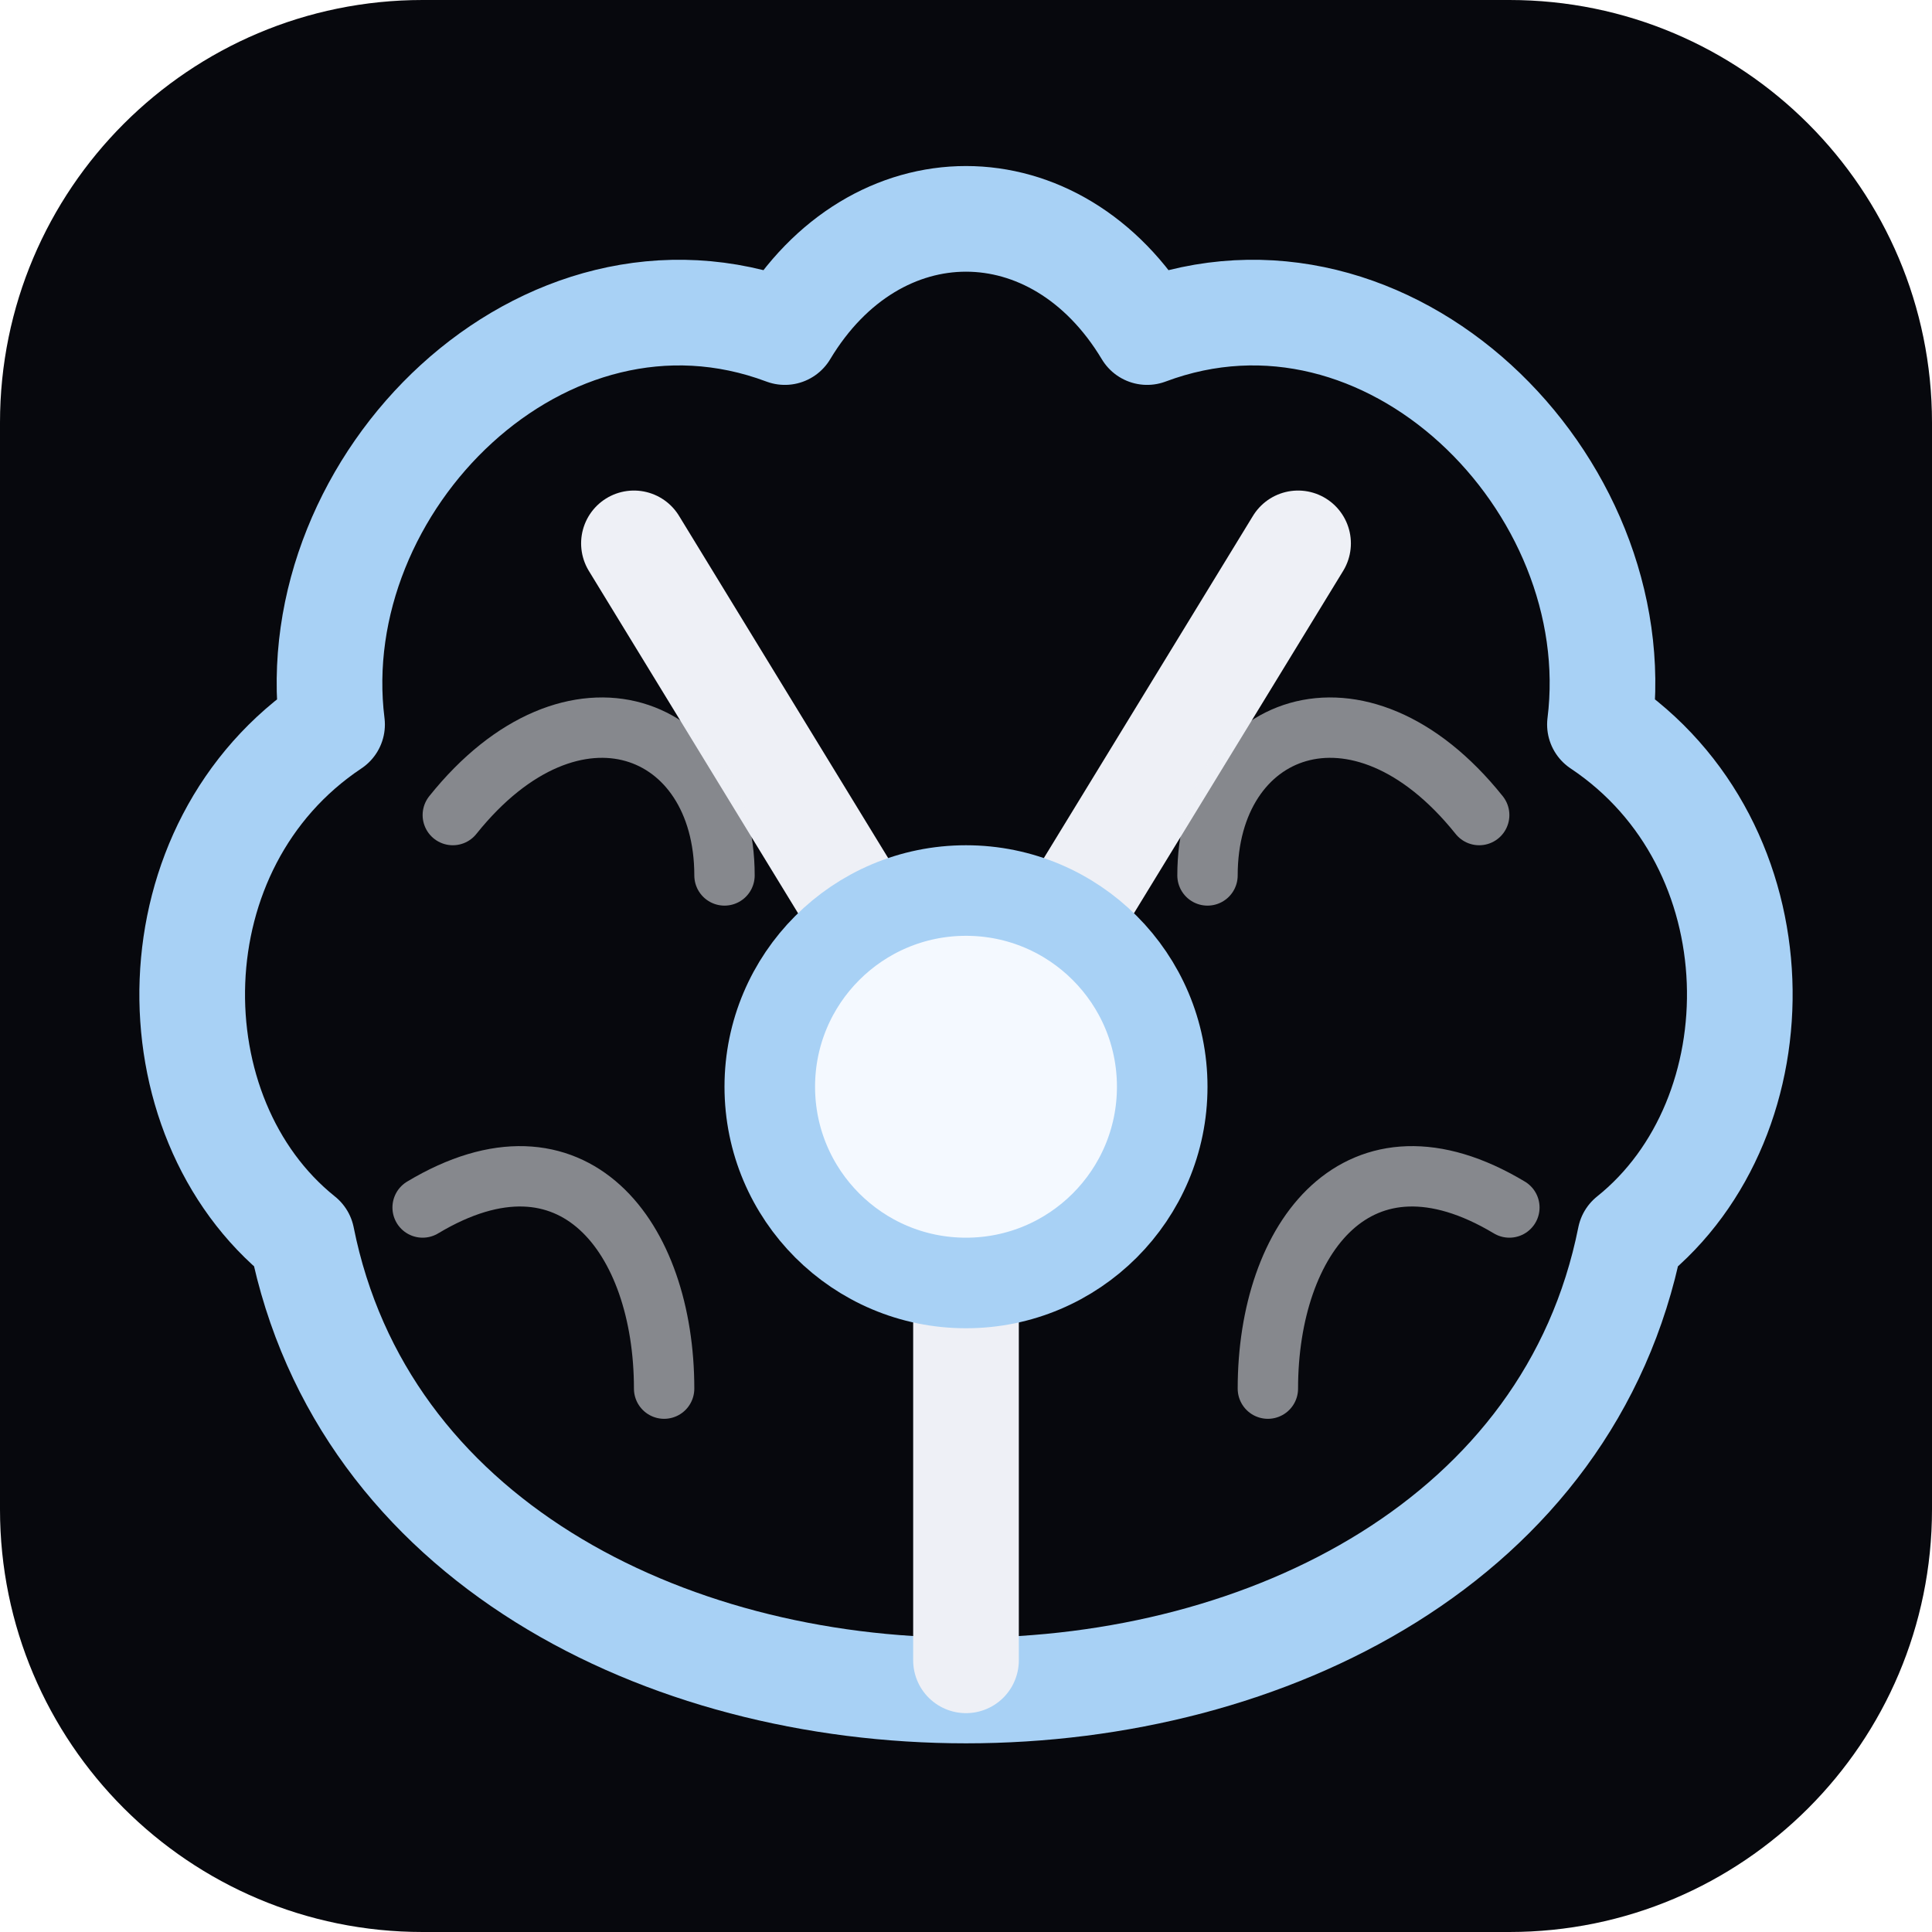
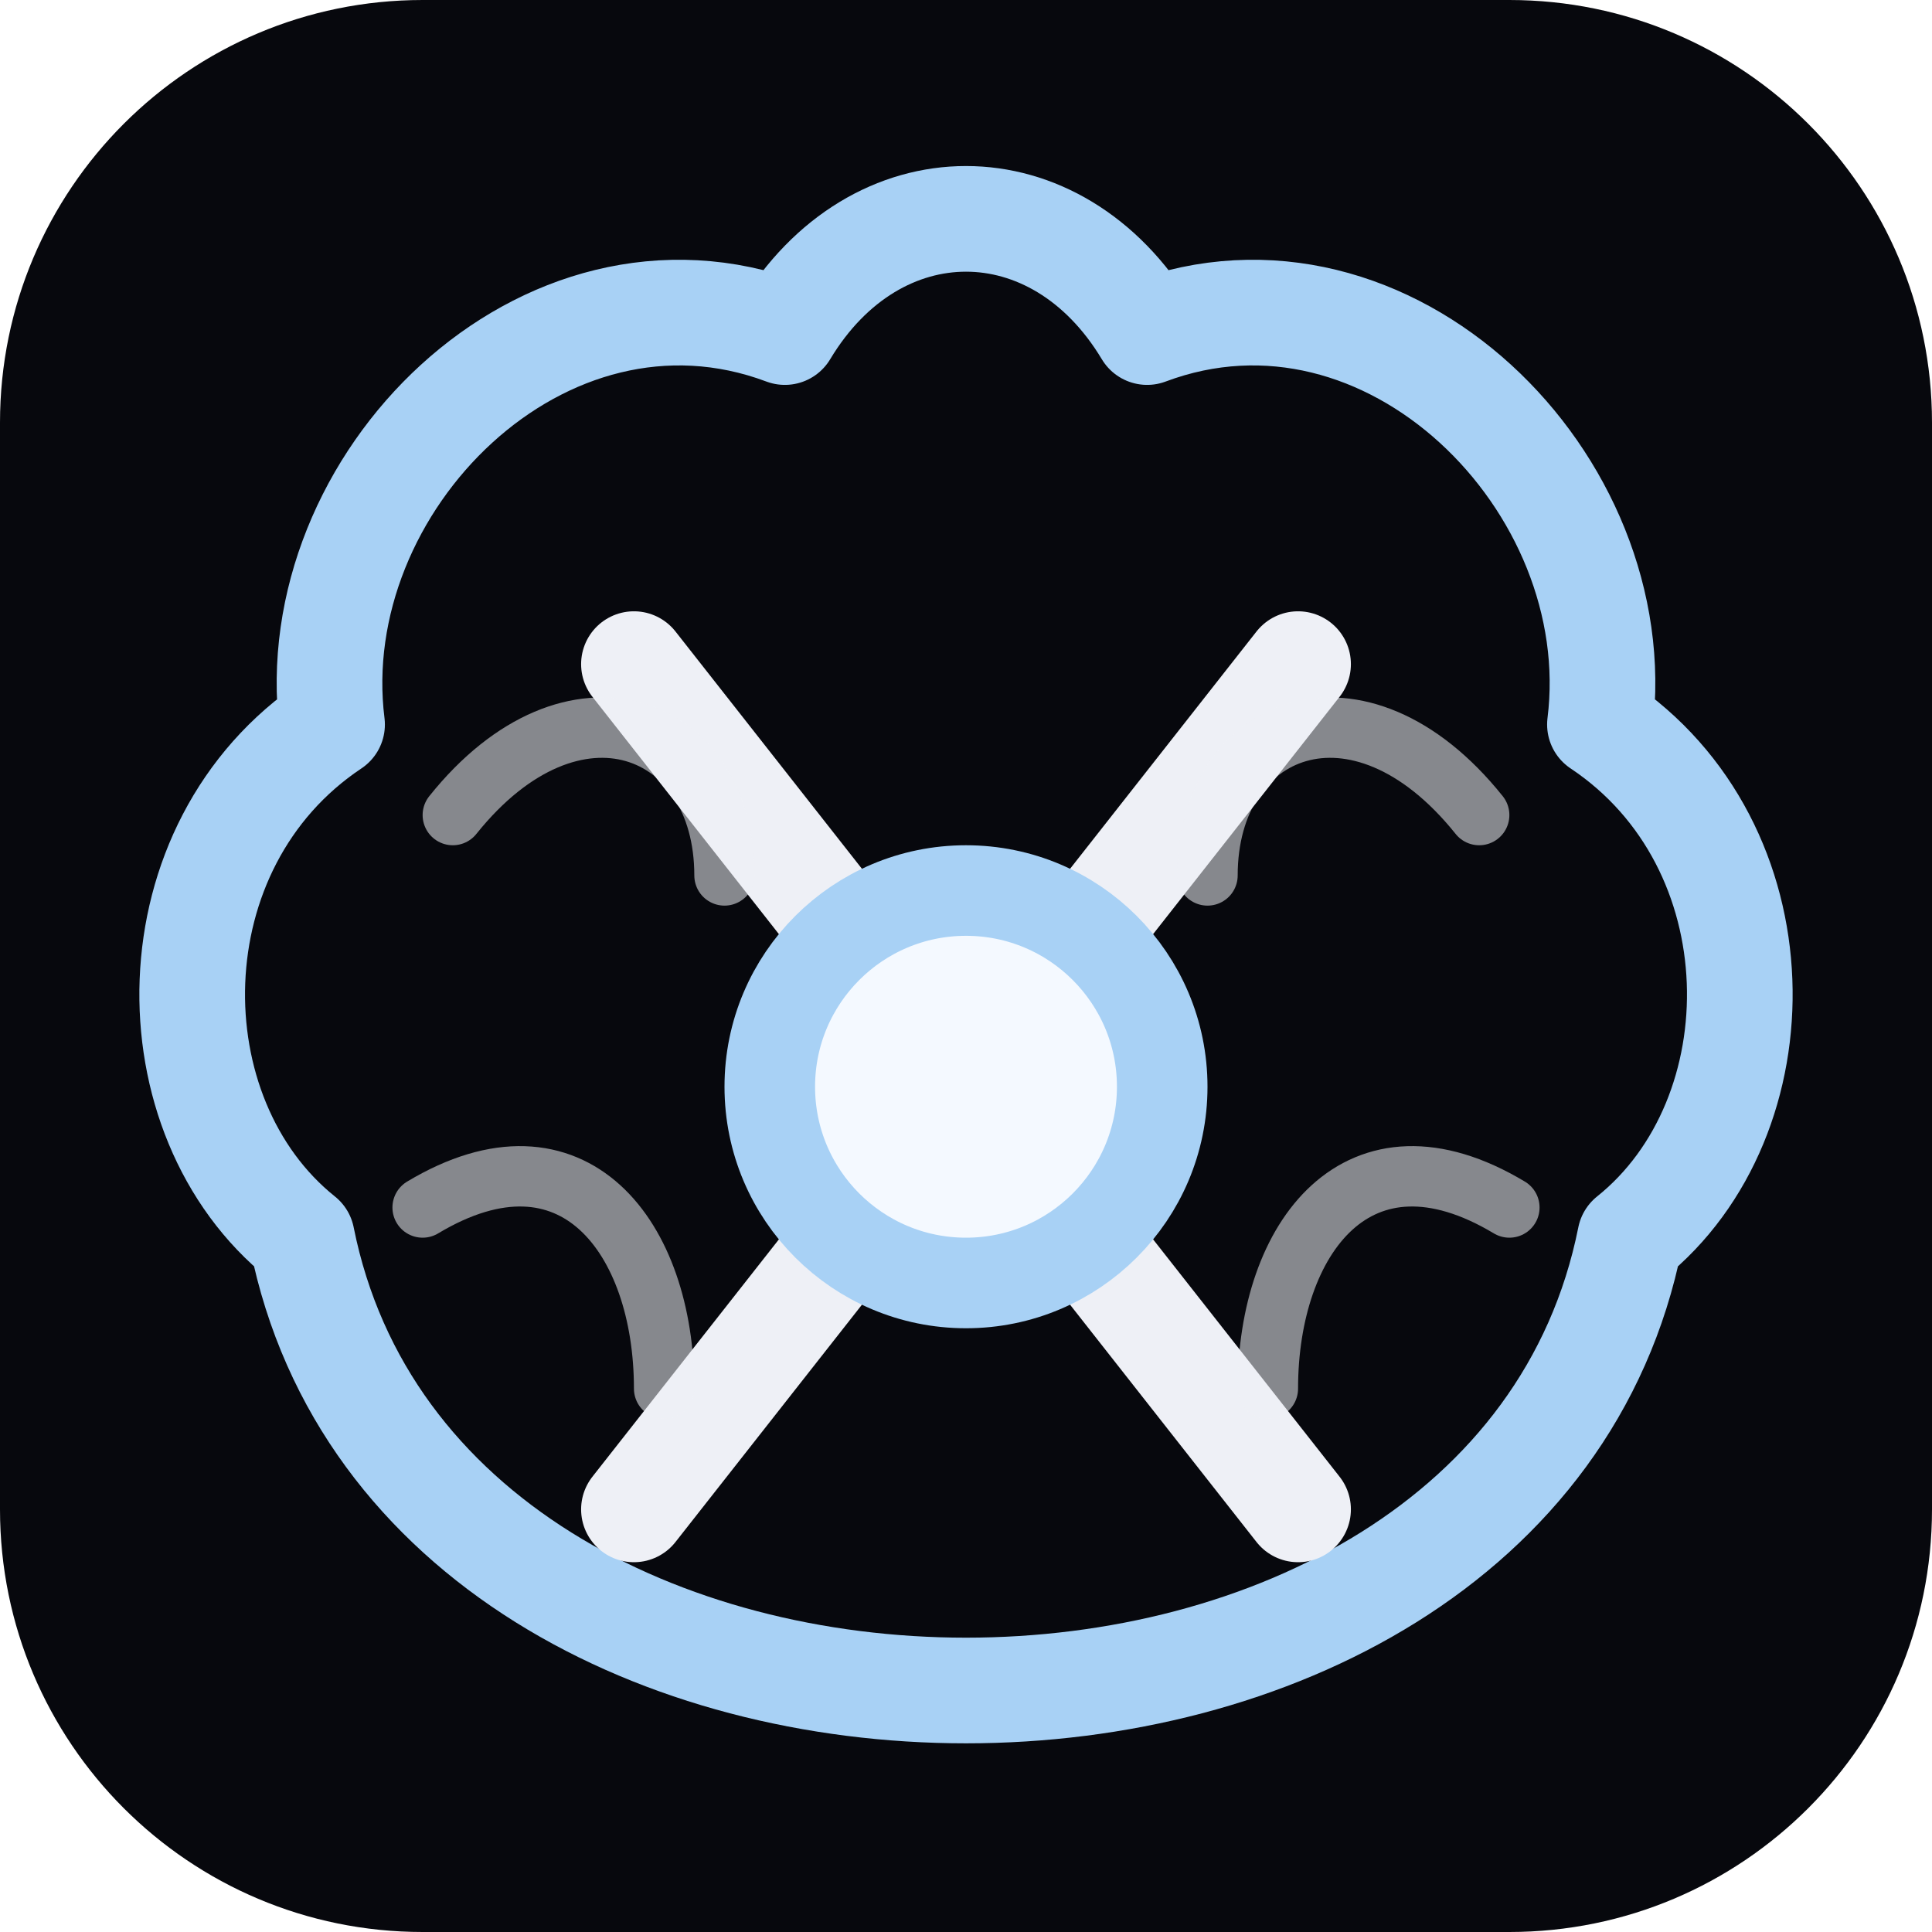
<svg xmlns="http://www.w3.org/2000/svg" viewBox="0 0 64 64" width="256" height="256" fill="none">
  <rect width="64" height="64" rx="14" fill="#07080D" />
  <path d="M32 56 C22 56 12 51 10 41 C5 37 5 28 11 24 C10 16 18 8 26 11 C29 6 35 6 38 11 C46 8 54 16 53 24 C59 28 59 37 54 41 C52 51 42 56 32 56 Z" stroke="#A8D1F5" stroke-width="3.5" stroke-linejoin="round" />
-   <path d="M32 55 V36 M32 36 L21 18 M32 36 L43 18" stroke="#EEF0F6" stroke-width="3.5" stroke-linecap="round" stroke-linejoin="round" />
+   <path d="M21 22 L43 50 M43 22 L21 50" stroke="#EEF0F6" stroke-width="3.5" stroke-linecap="round" stroke-linejoin="round" />
  <path d="M15 27 C19 22 24 24 24 29 M14 40 C19 37 22 41 22 46 M49 27 C45 22 40 24 40 29 M50 40 C45 37 42 41 42 46" stroke="#EEF0F6" stroke-opacity="0.55" stroke-width="2" stroke-linecap="round" />
  <circle cx="32" cy="36" r="6.5" fill="#F4F9FF" stroke="#A8D1F5" stroke-width="3" />
</svg>
